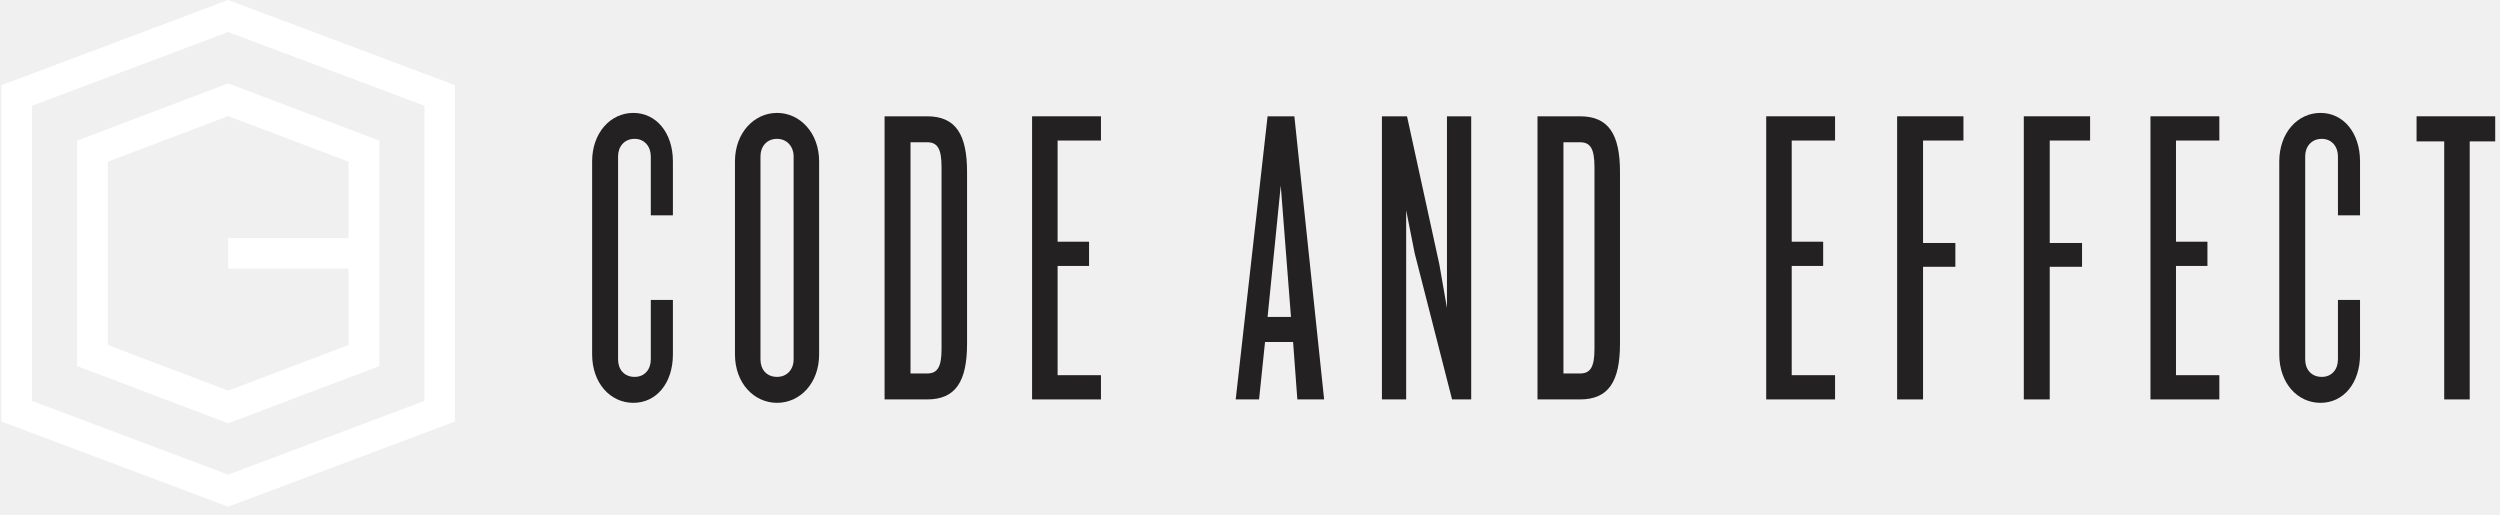
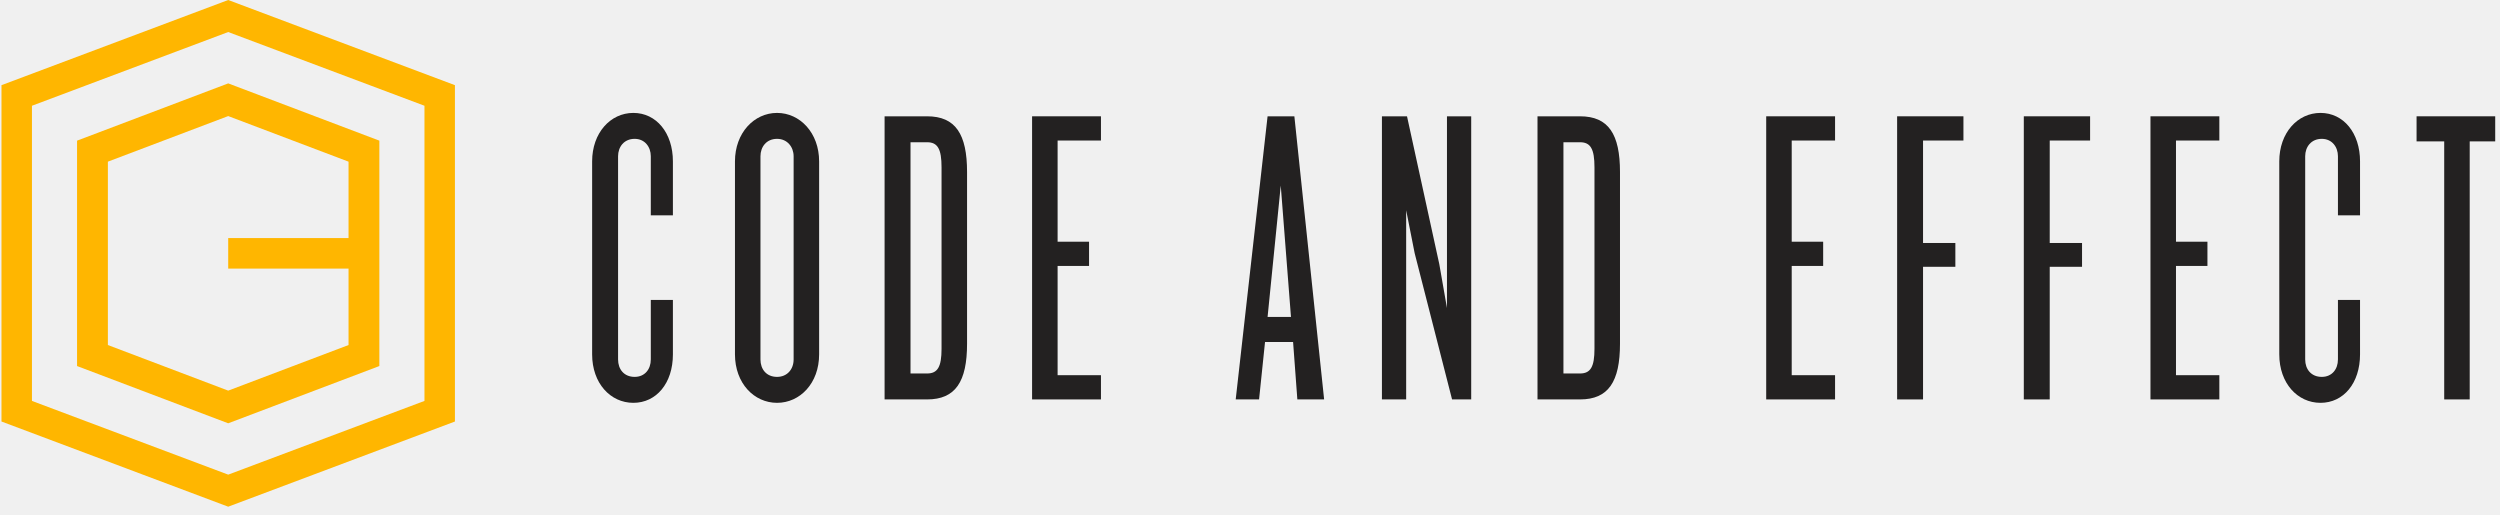
<svg xmlns="http://www.w3.org/2000/svg" height="56" viewBox="0 0 272 56" width="272">
  <g fill="none" fill-rule="evenodd">
    <g fill="#232121" transform="translate(64 12)">
      <path d="m204.704 3.383v28.074h-2.774v-28.074h-3.007v-2.729h8.556v2.729z" />
      <path d="m188.471 31.828c-2.498 0-4.486-2.128-4.486-5.274v-20.996c0-3.1 1.988-5.273 4.486-5.273s4.301 2.173 4.301 5.273v5.873h-2.404v-6.43c0-1.016-.649-1.895-1.758-1.895-1.156 0-1.805.879-1.805 1.895v22.109c0 1.062.649 1.895 1.805 1.895 1.109 0 1.758-.833 1.758-1.895v-6.476h2.404v5.92c0 3.146-1.803 5.274-4.301 5.274" />
      <path d="m169.971 31.457v-30.803h7.493v2.636h-4.717v11.008h3.422v2.636h-3.422v11.887h4.717v2.636z" />
      <path d="m159.01 3.29v11.147h3.516v2.59h-3.516v14.43h-2.82v-30.803h7.213v2.636z" />
      <path d="m145.227 3.29v11.147h3.516v2.59h-3.516v14.43h-2.82v-30.803h7.215v2.636z" />
      <path d="m128.163 31.457v-30.803h7.492v2.636h-4.717v11.008h3.422v2.636h-3.422v11.887h4.717v2.636z" />
      <path d="m109.479 6.205c0-1.989-.418-2.729-1.572-2.729h-1.805v25.159h1.805c1.154 0 1.572-.74 1.572-2.681zm-1.572 25.252h-4.627v-30.803h4.627c3.098 0 4.348 1.943 4.348 6.059v18.685c0 4.116-1.25 6.059-4.348 6.059z" />
      <path d="m93.985 31.457-4.07-15.91-.924-4.672v20.582h-2.637v-30.803h2.729l3.515 16.096.832 4.763v-20.859h2.637v30.803z" />
      <path d="m75.346 8.194-1.433 14.291h2.545zm1.805 23.263-.463-6.244h-3.053l-.648 6.244h-2.542l3.468-30.803h2.914l3.238 30.803z" />
      <path d="m48.291 31.457v-30.803h7.493v2.636h-4.717v11.008h3.422v2.636h-3.422v11.887h4.717v2.636z" />
      <path d="m38.44 6.205c0-1.989-.415-2.729-1.572-2.729h-1.804v25.159h1.804c1.157 0 1.572-.74 1.572-2.681zm-1.572 25.252h-4.625v-30.803h4.625c3.099 0 4.348 1.943 4.348 6.059v18.685c0 4.116-1.249 6.059-4.348 6.059z" />
      <path d="m22.346 5.001c0-1.016-.694-1.895-1.803-1.895-1.157 0-1.804.879-1.804 1.895v22.109c0 1.062.647 1.895 1.804 1.895 1.109 0 1.803-.833 1.803-1.895zm-1.803 26.827c-2.498 0-4.579-2.128-4.579-5.274v-20.996c0-3.1 2.081-5.273 4.579-5.273 2.497 0 4.578 2.173 4.578 5.273v20.996c0 3.146-2.081 5.274-4.578 5.274z" />
      <path d="m4.91 31.828c-2.497 0-4.486-2.128-4.486-5.274v-20.996c0-3.1 1.989-5.273 4.486-5.273s4.302 2.173 4.302 5.273v5.873h-2.405v-6.43c0-1.016-.648-1.895-1.757-1.895-1.157 0-1.804.879-1.804 1.895v22.109c0 1.062.647 1.895 1.804 1.895 1.109 0 1.757-.833 1.757-1.895v-6.476h2.405v5.92c0 3.146-1.805 5.274-4.302 5.274" />
    </g>
-     <g fill="#fff">
+     <g fill="#ffb600">
      <path d="m11.737 17.589 13.092-4.96 13.092 4.96v8.314h-13.092v3.322h13.092v8.314l-13.092 4.961-13.092-4.961zm-3.353 22.237 16.445 6.229 16.445-6.229v-24.524l-16.445-6.23-16.445 6.23z" />
      <path d="m46.182 43.62-21.353 8.021-21.353-8.021v-32.114l21.353-8.021 21.353 8.021zm-21.353-43.62-24.667 9.266-.001 36.595 24.668 9.267 24.667-9.267v-36.595z" />
    </g>
  </g>
</svg>
